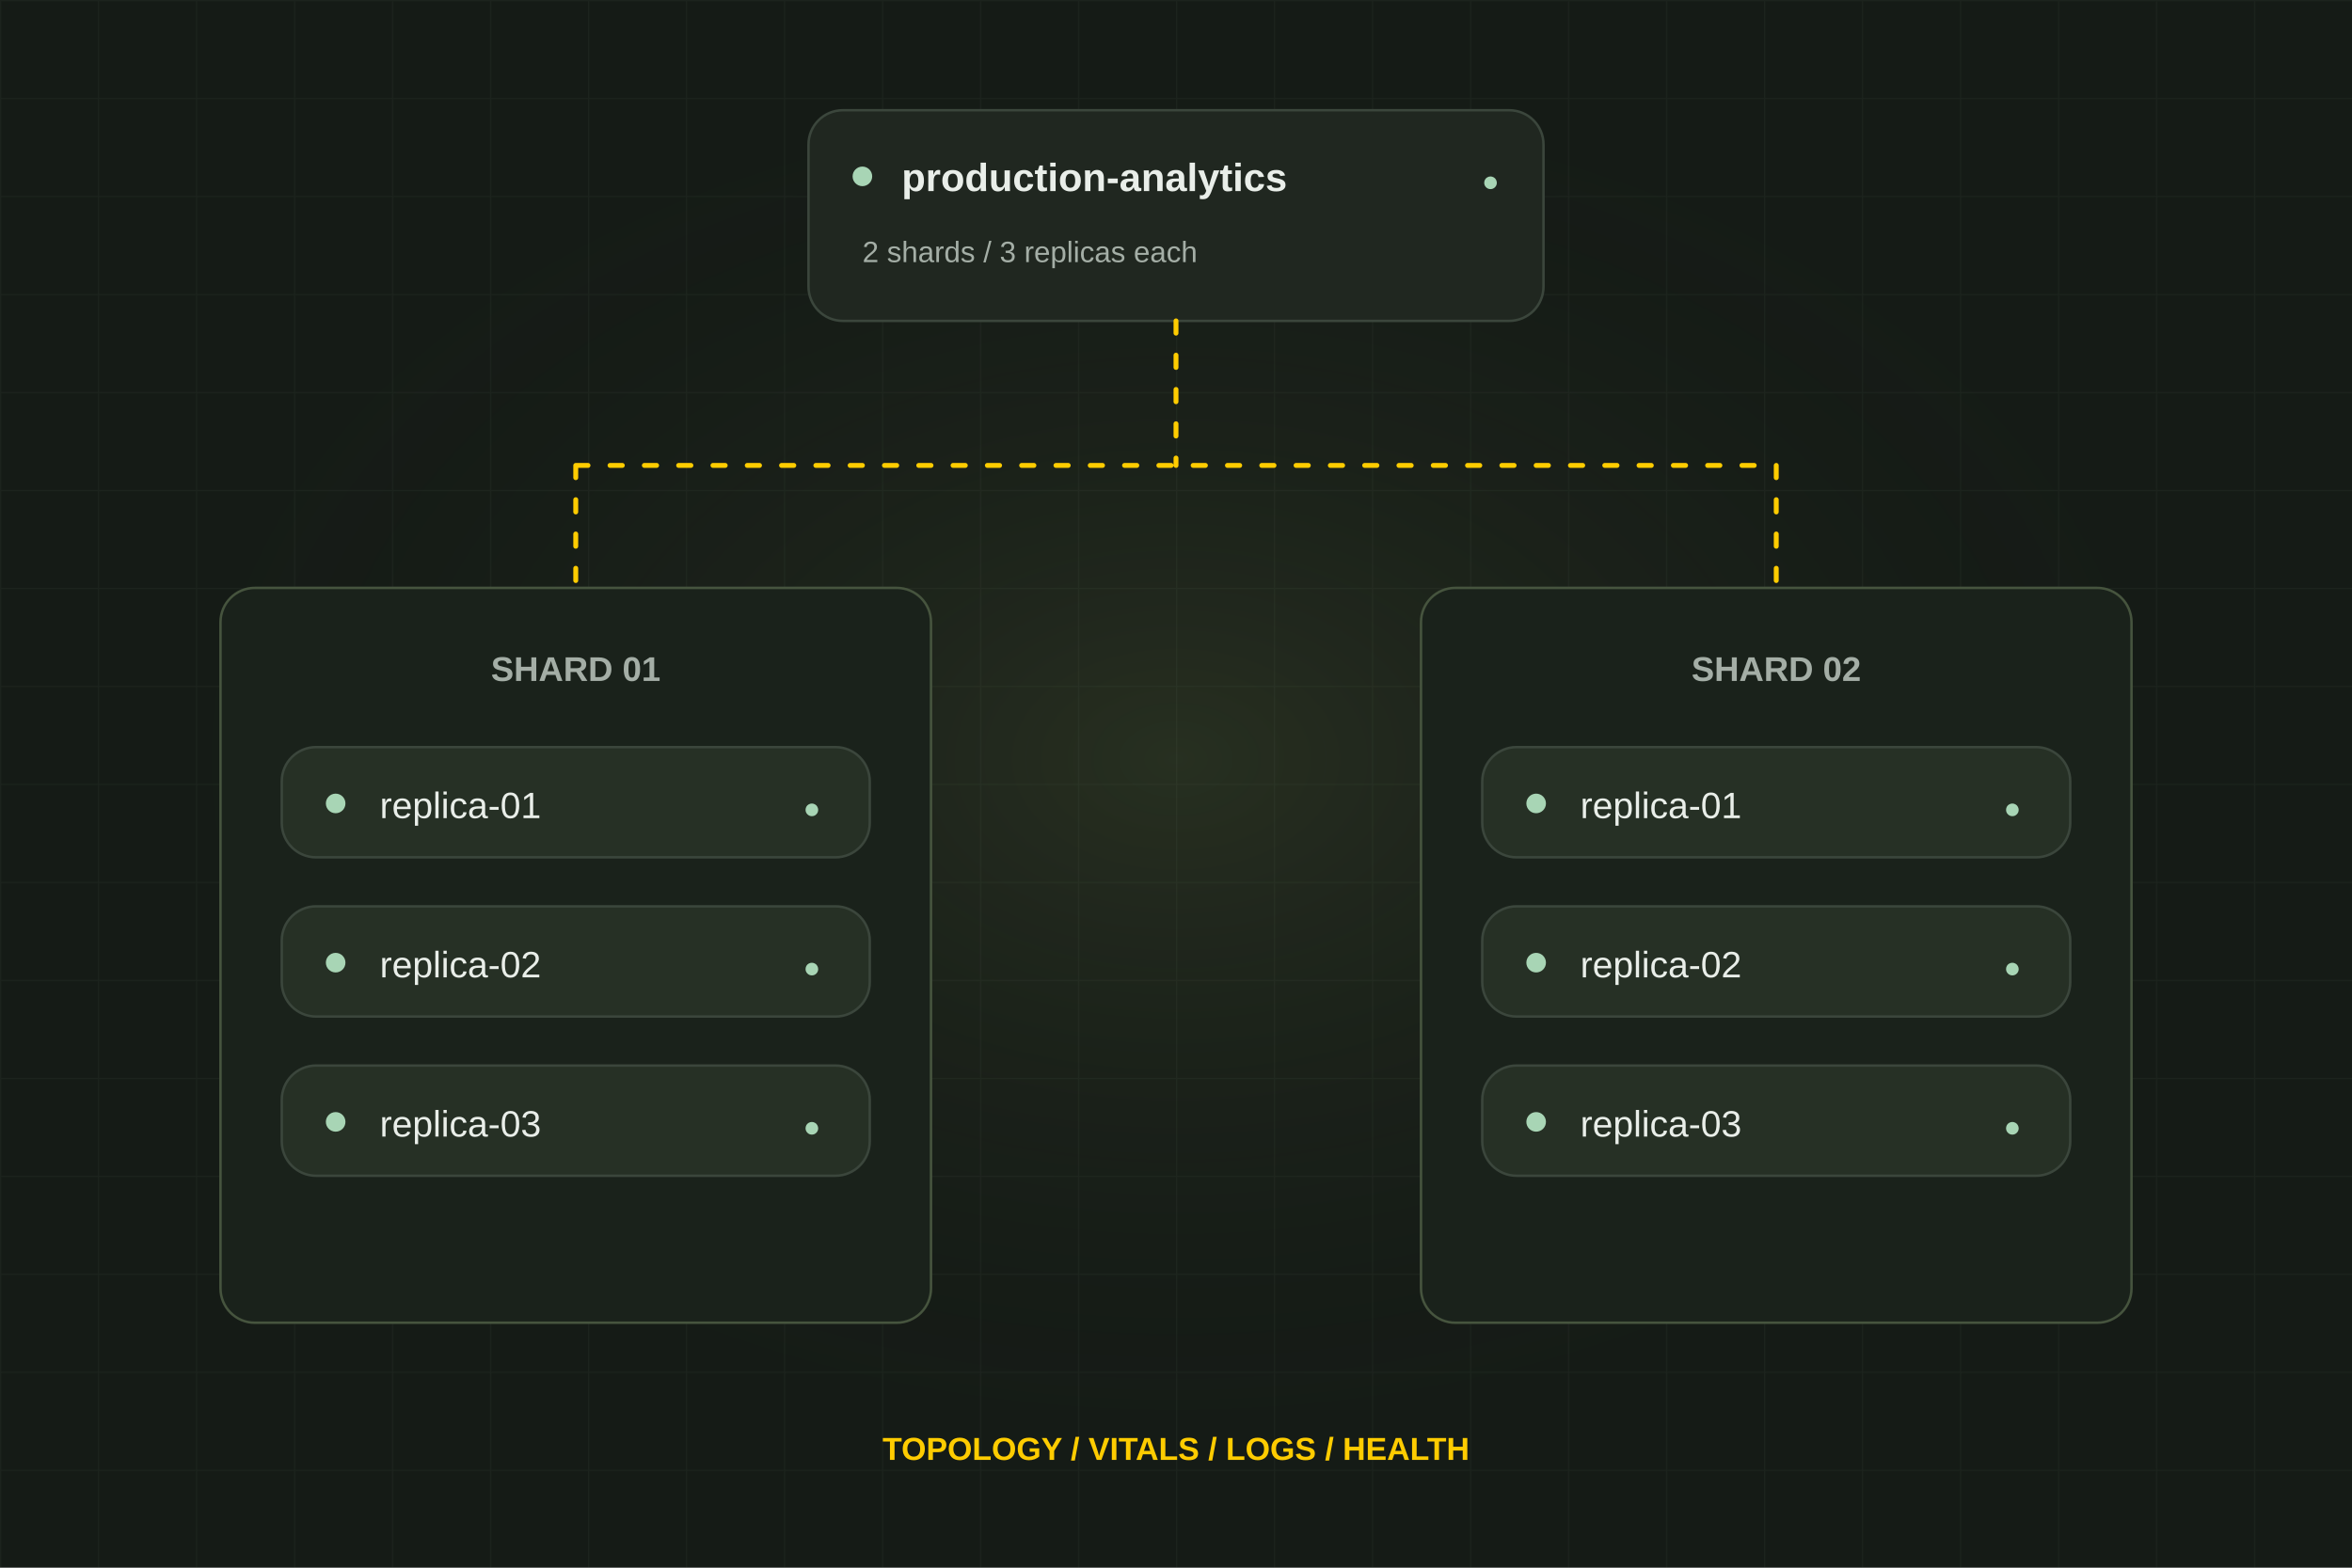
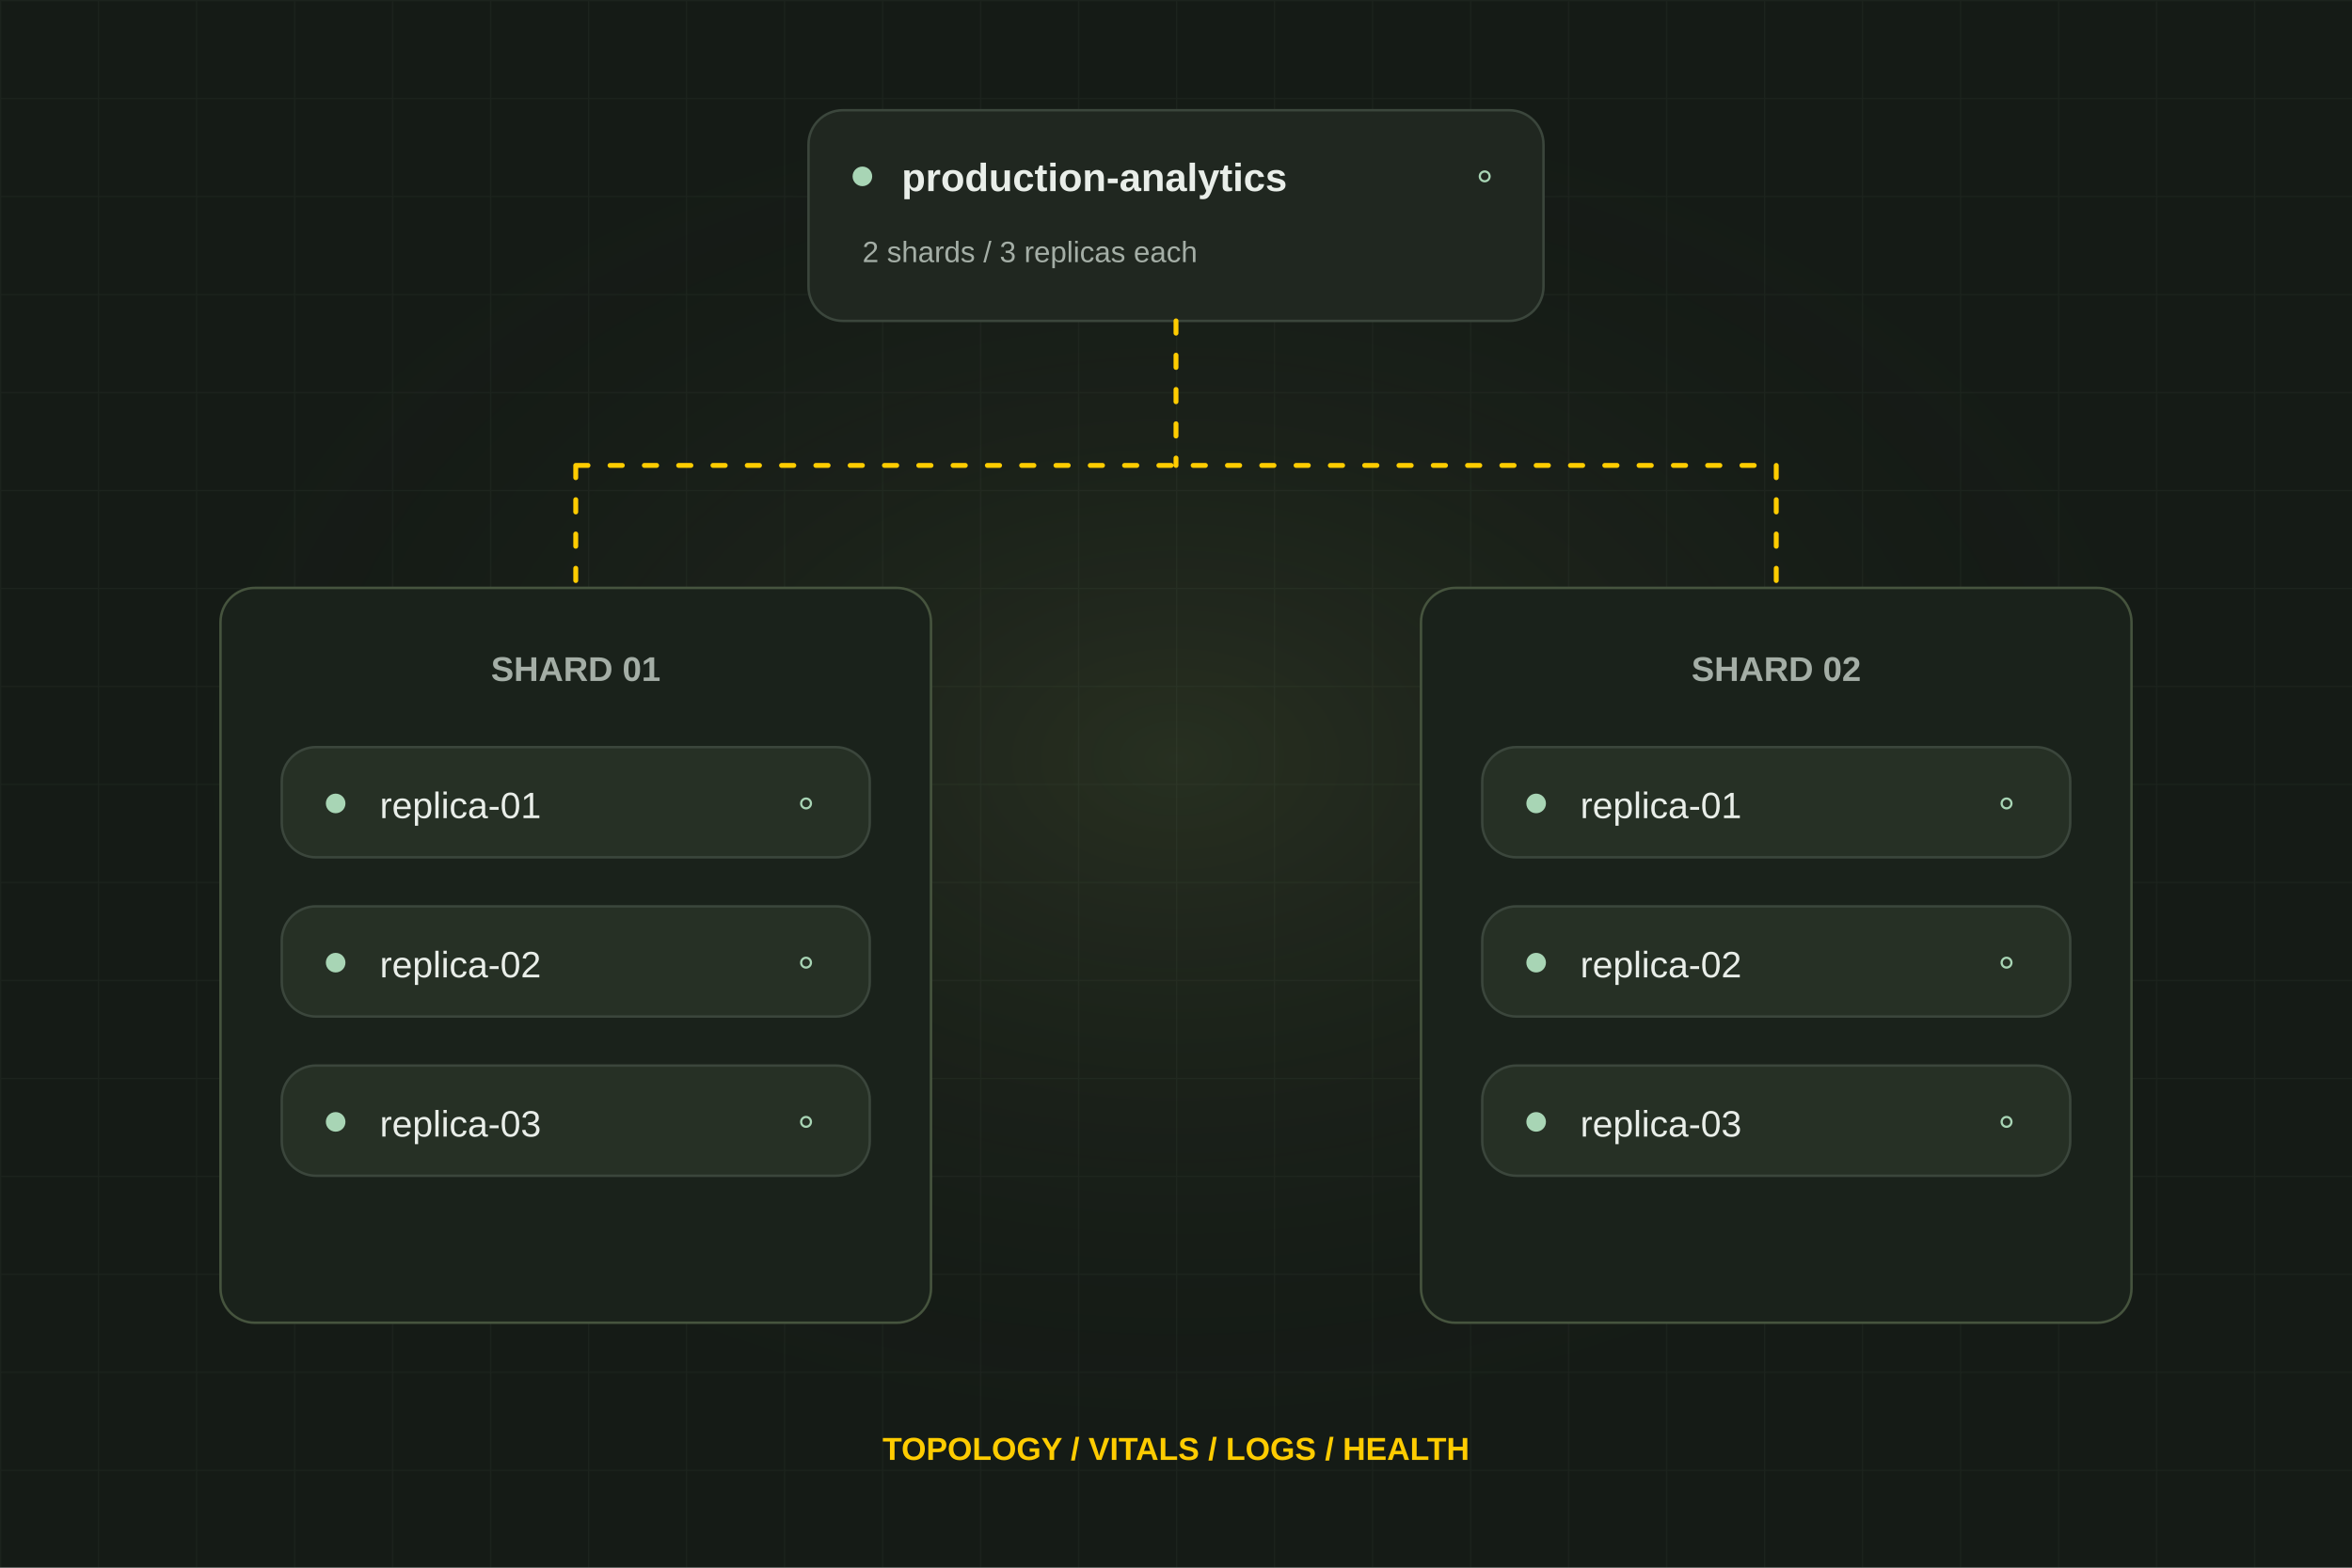
<svg xmlns="http://www.w3.org/2000/svg" viewBox="0 0 960 640" role="img" aria-labelledby="title">
+   <style>
+ @keyframes flow { to { stroke-dashoffset: -140; } }
+ @keyframes signal { 0%,100% { opacity:1; } 50% { opacity:.38; } }
+ @keyframes draw { from { stroke-dashoffset:1100; } to { stroke-dashoffset:0; } }
+ g path[stroke-dasharray] { animation:flow 12s linear infinite; }
+ g circle { animation:signal 4s ease-in-out infinite; }
+ g circle:nth-of-type(2n) { animation-delay:1.2s; }
+ g path[stroke-width="3"] { stroke-dasharray:1100; animation:draw 3s ease-out both; }
+ #still:target ~ g * { animation:none!important; }
+ @media(prefers-reduced-motion:reduce) { * { animation:none!important; } }
+ </style>
+   <g id="still" />
  <defs>
    <pattern id="grid" width="40" height="40" patternUnits="userSpaceOnUse">
      <path d="M40 0H0V40" fill="none" stroke="#9eb295" stroke-opacity=".055" />
    </pattern>
    <radialGradient id="glow">
      <stop stop-color="#a3b76a" stop-opacity=".13" />
      <stop offset="1" stop-color="#151b16" stop-opacity="0" />
    </radialGradient>
  </defs>
  <rect width="960" height="640" fill="#151b16" />
  <rect width="960" height="640" fill="url(#grid)" />
  <ellipse cx="480" cy="310" rx="440" ry="290" fill="url(#glow)" />
  <g font-family="Arial, Helvetica, sans-serif">
    <rect x="330" y="45" width="300" height="86" rx="14" fill="#202720" stroke="#3b463c" />
    <circle cx="352" cy="72" r="4" fill="#a8d5b5" />
    <text x="368" y="78" fill="#e9eee9" font-size="16" font-weight="600" text-anchor="start">production-analytics</text>
    <text x="352" y="107" fill="#a4aea6" font-size="12" font-weight="400" text-anchor="start">2 shards / 3 replicas each</text>
-     <text x="612" y="78" fill="#a8d5b5" font-size="12" font-weight="400" text-anchor="end">●</text>
+     <g transform="translate(600 66) scale(0.5)" fill="none" stroke="#a8d5b5" stroke-width="1.8" stroke-linecap="round" stroke-linejoin="round">
+       <path d="M16 12a4 4 0 1 0-8 0a4 4 0 1 0 8 0" />
+     </g>
    <path d="M480 131V190M235 190H725M235 190V250M725 190V250" fill="none" stroke="#ffcc00" stroke-width="2" stroke-linecap="round" stroke-linejoin="round" stroke-dasharray="5 9" />
    <rect x="90" y="240" width="290" height="300" rx="14" fill="#1a221b" stroke="#46543e" />
    <text x="235" y="278" fill="#a4aea6" font-size="14" font-weight="600" text-anchor="middle">SHARD 01</text>
    <rect x="115" y="305" width="240" height="45" rx="14" fill="#263025" stroke="#3b463c" />
    <circle cx="137" cy="328" r="4" fill="#a8d5b5" />
    <text x="155" y="334" fill="#e9eee9" font-size="15" font-weight="400" text-anchor="start">replica-01</text>
-     <text x="335" y="334" fill="#a8d5b5" font-size="12" font-weight="400" text-anchor="end">●</text>
+     <g transform="translate(323 322) scale(0.5)" fill="none" stroke="#a8d5b5" stroke-width="1.8" stroke-linecap="round" stroke-linejoin="round">
+       <path d="M16 12a4 4 0 1 0-8 0a4 4 0 1 0 8 0" />
+     </g>
    <rect x="115" y="370" width="240" height="45" rx="14" fill="#263025" stroke="#3b463c" />
    <circle cx="137" cy="393" r="4" fill="#a8d5b5" />
    <text x="155" y="399" fill="#e9eee9" font-size="15" font-weight="400" text-anchor="start">replica-02</text>
-     <text x="335" y="399" fill="#a8d5b5" font-size="12" font-weight="400" text-anchor="end">●</text>
+     <g transform="translate(323 387) scale(0.5)" fill="none" stroke="#a8d5b5" stroke-width="1.8" stroke-linecap="round" stroke-linejoin="round">
+       <path d="M16 12a4 4 0 1 0-8 0a4 4 0 1 0 8 0" />
+     </g>
    <rect x="115" y="435" width="240" height="45" rx="14" fill="#263025" stroke="#3b463c" />
    <circle cx="137" cy="458" r="4" fill="#a8d5b5" />
    <text x="155" y="464" fill="#e9eee9" font-size="15" font-weight="400" text-anchor="start">replica-03</text>
-     <text x="335" y="464" fill="#a8d5b5" font-size="12" font-weight="400" text-anchor="end">●</text>
+     <g transform="translate(323 452) scale(0.5)" fill="none" stroke="#a8d5b5" stroke-width="1.8" stroke-linecap="round" stroke-linejoin="round">
+       <path d="M16 12a4 4 0 1 0-8 0a4 4 0 1 0 8 0" />
+     </g>
    <rect x="580" y="240" width="290" height="300" rx="14" fill="#1a221b" stroke="#46543e" />
    <text x="725" y="278" fill="#a4aea6" font-size="14" font-weight="600" text-anchor="middle">SHARD 02</text>
    <rect x="605" y="305" width="240" height="45" rx="14" fill="#263025" stroke="#3b463c" />
    <circle cx="627" cy="328" r="4" fill="#a8d5b5" />
    <text x="645" y="334" fill="#e9eee9" font-size="15" font-weight="400" text-anchor="start">replica-01</text>
-     <text x="825" y="334" fill="#a8d5b5" font-size="12" font-weight="400" text-anchor="end">●</text>
+     <g transform="translate(813 322) scale(0.5)" fill="none" stroke="#a8d5b5" stroke-width="1.8" stroke-linecap="round" stroke-linejoin="round">
+       <path d="M16 12a4 4 0 1 0-8 0a4 4 0 1 0 8 0" />
+     </g>
    <rect x="605" y="370" width="240" height="45" rx="14" fill="#263025" stroke="#3b463c" />
    <circle cx="627" cy="393" r="4" fill="#a8d5b5" />
    <text x="645" y="399" fill="#e9eee9" font-size="15" font-weight="400" text-anchor="start">replica-02</text>
-     <text x="825" y="399" fill="#a8d5b5" font-size="12" font-weight="400" text-anchor="end">●</text>
+     <g transform="translate(813 387) scale(0.5)" fill="none" stroke="#a8d5b5" stroke-width="1.8" stroke-linecap="round" stroke-linejoin="round">
+       <path d="M16 12a4 4 0 1 0-8 0a4 4 0 1 0 8 0" />
+     </g>
    <rect x="605" y="435" width="240" height="45" rx="14" fill="#263025" stroke="#3b463c" />
    <circle cx="627" cy="458" r="4" fill="#a8d5b5" />
    <text x="645" y="464" fill="#e9eee9" font-size="15" font-weight="400" text-anchor="start">replica-03</text>
-     <text x="825" y="464" fill="#a8d5b5" font-size="12" font-weight="400" text-anchor="end">●</text>
+     <g transform="translate(813 452) scale(0.5)" fill="none" stroke="#a8d5b5" stroke-width="1.8" stroke-linecap="round" stroke-linejoin="round">
+       <path d="M16 12a4 4 0 1 0-8 0a4 4 0 1 0 8 0" />
+     </g>
    <text x="480" y="596" fill="#ffcc00" font-size="13" font-weight="600" text-anchor="middle">TOPOLOGY / VITALS / LOGS / HEALTH</text>
  </g>
</svg>
